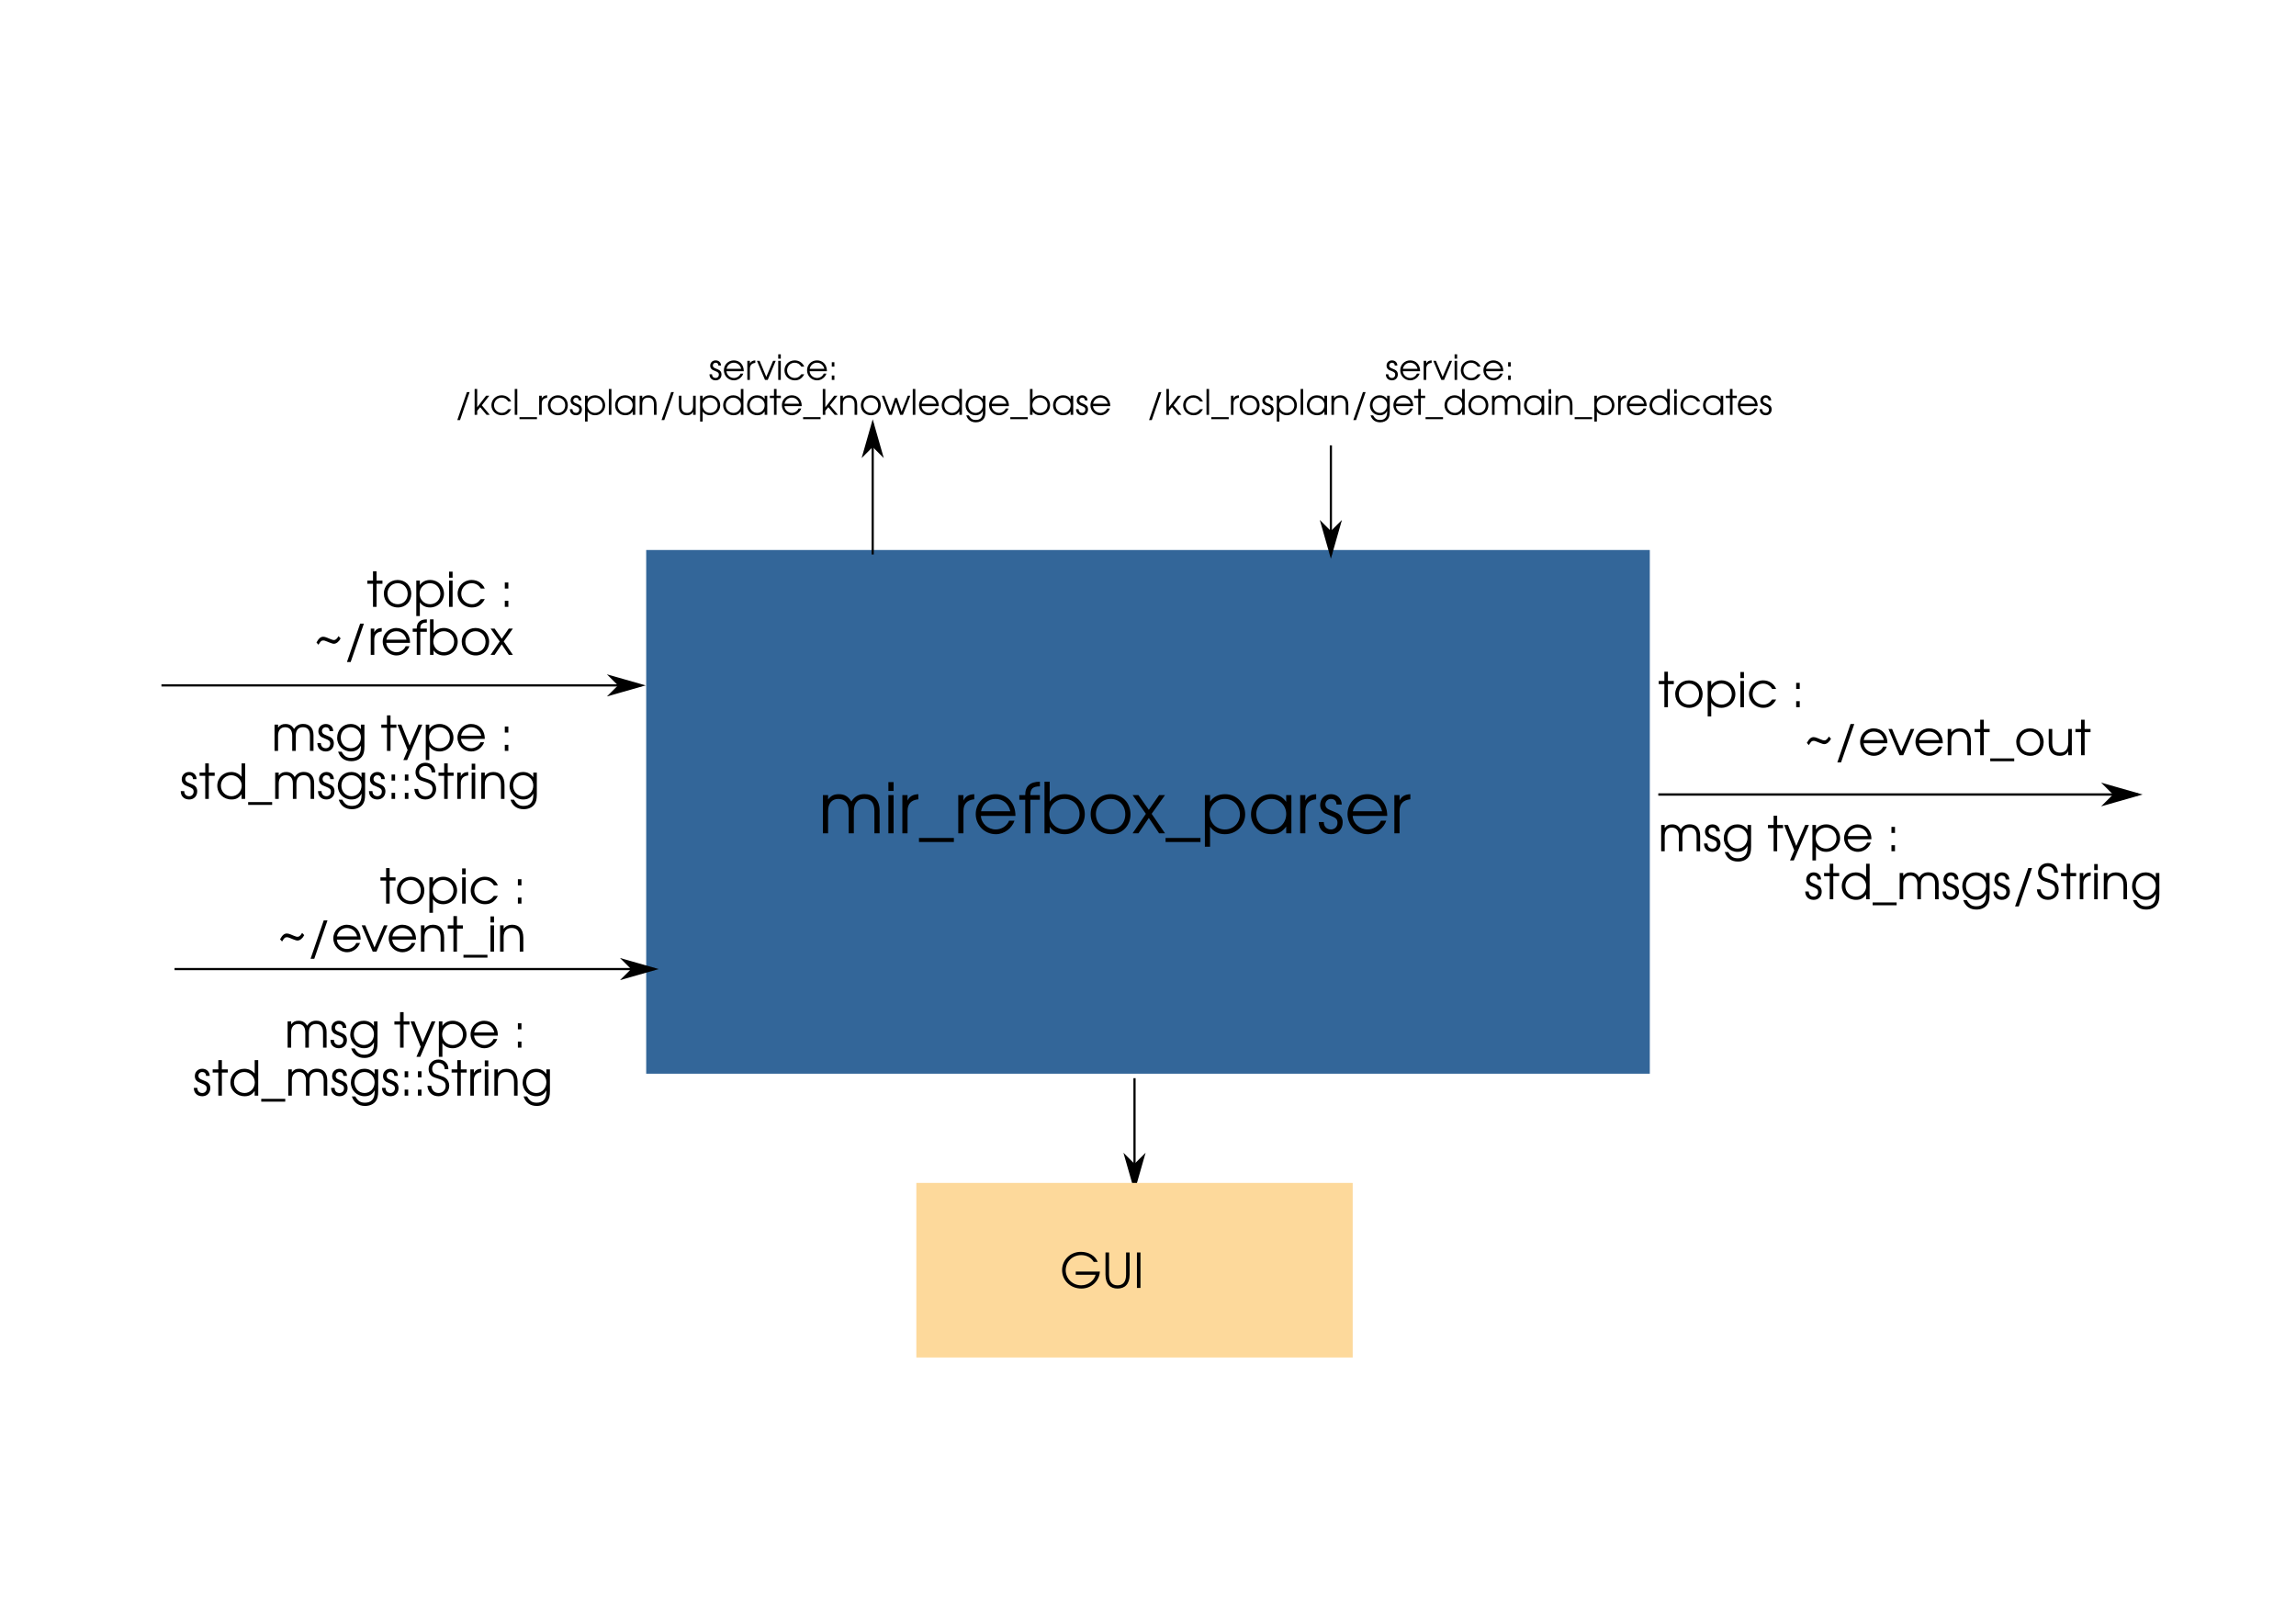
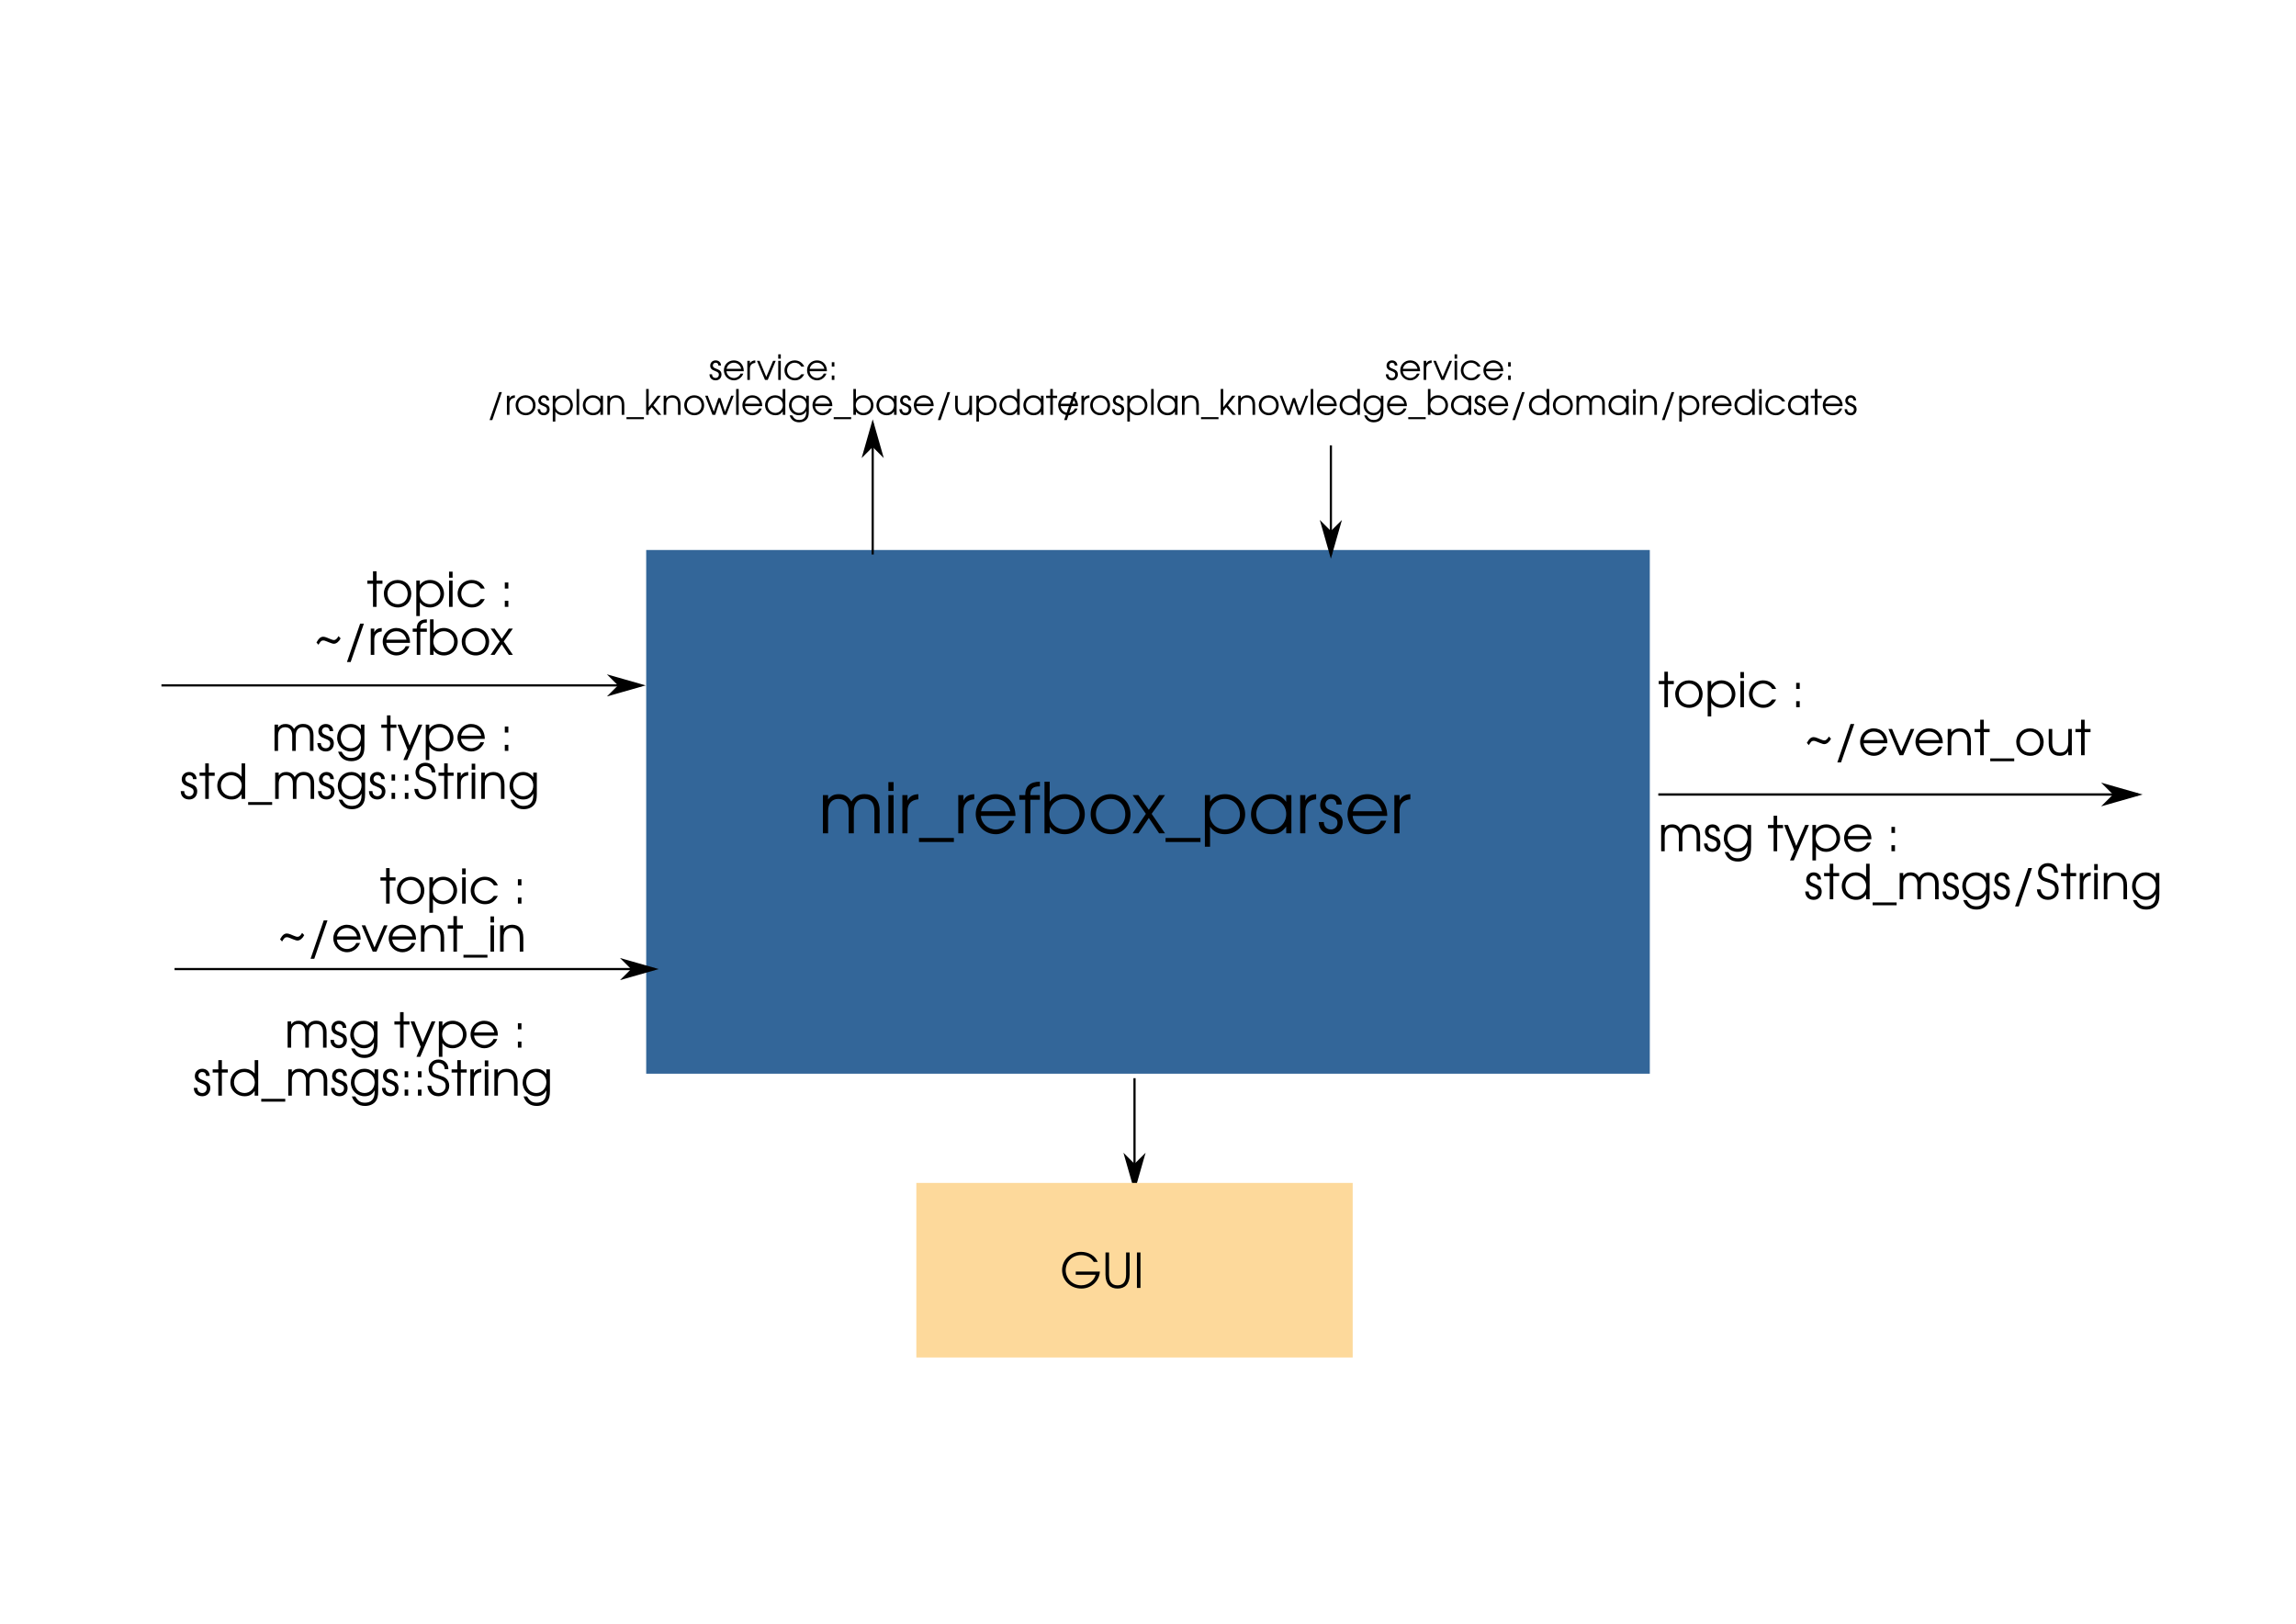
<svg xmlns="http://www.w3.org/2000/svg" width="1052.36" height="744.094" id="svg4463" version="1.1">
  <defs id="defs4465">
    <marker orient="auto" refY="0" refX="0" id="Arrow1Lstart" style="overflow:visible">
      <path id="path3818" d="M 0,0 5,-5 -12.5,0 5,5 0,0 z" style="fill-rule:evenodd;stroke:#000000;stroke-width:1pt" transform="matrix(0.8,0,0,0.8,10,0)" />
    </marker>
    <marker orient="auto" refY="0" refX="0" id="Arrow1Lend" style="overflow:visible">
      <path id="path3821" d="M 0,0 5,-5 -12.5,0 5,5 0,0 z" style="fill-rule:evenodd;stroke:#000000;stroke-width:1pt" transform="matrix(-0.8,0,0,-0.8,-10,0)" />
    </marker>
    <marker orient="auto" refY="0" refX="0" id="Arrow1Lend-0" style="overflow:visible">
      <path id="path3821-1" d="M 0,0 5,-5 -12.5,0 5,5 0,0 z" style="fill-rule:evenodd;stroke:#000000;stroke-width:1pt" transform="matrix(-0.8,0,0,-0.8,-10,0)" />
    </marker>
    <marker orient="auto" refY="0" refX="0" id="Arrow1Lend-2" style="overflow:visible">
      <path id="path3821-8" d="M 0,0 5,-5 -12.5,0 5,5 0,0 z" style="fill-rule:evenodd;stroke:#000000;stroke-width:1pt" transform="matrix(-0.8,0,0,-0.8,-10,0)" />
    </marker>
    <marker orient="auto" refY="0" refX="0" id="Arrow1Lend-05" style="overflow:visible">
      <path id="path3821-7" d="M 0,0 5,-5 -12.5,0 5,5 0,0 z" style="fill-rule:evenodd;stroke:#000000;stroke-width:1pt" transform="matrix(-0.8,0,0,-0.8,-10,0)" />
    </marker>
  </defs>
  <g id="layer1" transform="translate(0,-308.2677)">
    <rect style="color:#000000;fill:#336699;fill-opacity:1;fill-rule:nonzero;stroke:none;stroke-width:1;marker:none;visibility:visible;display:inline;overflow:visible;enable-background:accumulate" id="rect4473" width="460" height="240" x="296.181" y="560.315" />
    <text xml:space="preserve" style="font-size:22px;font-style:normal;font-variant:normal;font-weight:normal;font-stretch:normal;text-align:center;line-height:100%;letter-spacing:0px;word-spacing:0px;writing-mode:lr-tb;text-anchor:middle;fill:#000000;fill-opacity:1;stroke:none;font-family:TeXGyreAdventor;-inkscape-font-specification:TeXGyreAdventor" x="526.169" y="690.139" id="text4475">
      <tspan id="tspan4477" x="526.169" y="690.139" style="font-size:32px">mir_refbox_parser</tspan>
    </text>
    <path style="fill:none;stroke:#000000;stroke-width:1px;stroke-linecap:butt;stroke-linejoin:miter;stroke-opacity:1;marker-end:url(#Arrow1Lend)" d="m 74,622.362 220,0" id="path4479" />
    <text xml:space="preserve" style="font-size:22px;font-style:normal;font-variant:normal;font-weight:normal;font-stretch:normal;text-align:start;line-height:100%;letter-spacing:0px;word-spacing:0px;writing-mode:lr-tb;text-anchor:start;fill:#000000;fill-opacity:1;stroke:none;font-family:TeXGyreAdventor;-inkscape-font-specification:TeXGyreAdventor" x="277.898" y="586.362" id="text5173">
      <tspan id="tspan5175" x="284" y="586.362" style="text-align:end;text-anchor:end">topic : </tspan>
      <tspan x="277.898" y="608.362" id="tspan5179" style="text-align:end;text-anchor:end">           ~/refbox</tspan>
      <tspan x="277.898" y="630.362" style="text-align:end;text-anchor:end" id="tspan5183" />
      <tspan x="284" y="652.362" id="tspan5177" style="text-align:end;text-anchor:end">msg type : </tspan>
      <tspan x="277.898" y="674.362" id="tspan5181" style="text-align:end;text-anchor:end">std_msgs::String</tspan>
    </text>
    <path style="fill:none;stroke:#000000;stroke-width:1px;stroke-linecap:butt;stroke-linejoin:miter;stroke-opacity:1;marker-start:url(#Arrow1Lstart);marker-end:none" d="m 400,194.094 0,60" id="path5185" transform="translate(0,308.2677)" />
    <path style="fill:none;stroke:#000000;stroke-width:1px;stroke-linecap:butt;stroke-linejoin:miter;stroke-opacity:1;marker-end:url(#Arrow1Lend)" d="m 610,204.094 0,50" id="path5187" transform="translate(0,308.2677)" />
    <path style="fill:none;stroke:#000000;stroke-width:1.071px;stroke-linecap:butt;stroke-linejoin:miter;stroke-opacity:1;marker-end:url(#Arrow1Lend)" d="m 760.071,672.362 219.929,0" id="path4479-5" />
    <text xml:space="preserve" style="font-size:22px;font-style:normal;font-variant:normal;font-weight:normal;font-stretch:normal;text-align:start;line-height:100%;letter-spacing:0px;word-spacing:0px;writing-mode:lr-tb;text-anchor:start;fill:#000000;fill-opacity:1;stroke:none;font-family:TeXGyreAdventor;-inkscape-font-specification:TeXGyreAdventor" x="760" y="632.362" id="text5173-0">
      <tspan id="tspan5175-9" x="760" y="632.362" style="text-align:start;text-anchor:start">topic : </tspan>
      <tspan x="760" y="654.362" id="tspan5179-5" style="text-align:start;text-anchor:start">           ~/event_out</tspan>
      <tspan x="760" y="676.362" style="text-align:start;text-anchor:start" id="tspan5183-9" />
      <tspan x="760" y="698.362" id="tspan5177-2" style="text-align:start;text-anchor:start">msg type : </tspan>
      <tspan x="760" y="720.362" id="tspan5181-9" style="text-align:start;text-anchor:start">           std_msgs/String</tspan>
    </text>
    <path style="fill:none;stroke:#000000;stroke-width:1px;stroke-linecap:butt;stroke-linejoin:miter;stroke-opacity:1;marker-end:url(#Arrow1Lend)" d="m 520,802.362 0,50" id="path5187-3" />
    <rect style="color:#000000;fill:#fdd99b;fill-opacity:1;fill-rule:nonzero;stroke:none;stroke-width:1;marker:none;visibility:visible;display:inline;overflow:visible;enable-background:accumulate" id="rect6042" width="200" height="80" x="420" y="850.362" />
    <text xml:space="preserve" style="font-size:22px;font-style:normal;font-variant:normal;font-weight:normal;font-stretch:normal;text-align:center;line-height:100%;letter-spacing:0px;word-spacing:0px;writing-mode:lr-tb;text-anchor:middle;fill:#000000;fill-opacity:1;stroke:none;font-family:TeXGyreAdventor;-inkscape-font-specification:TeXGyreAdventor" x="520.358" y="898.491" id="text6044">
      <tspan id="tspan6046" x="520.358" y="898.491">GUI</tspan>
    </text>
    <text xml:space="preserve" style="font-size:16px;font-style:normal;font-variant:normal;font-weight:normal;font-stretch:normal;text-align:center;line-height:100%;letter-spacing:0px;word-spacing:0px;writing-mode:lr-tb;text-anchor:middle;fill:#000000;fill-opacity:1;stroke:none;font-family:TeXGyreAdventor;-inkscape-font-specification:TeXGyreAdventor" x="370" y="482.362" id="text3032">
      <tspan id="tspan3034" x="370" y="482.362">service:</tspan>
-       <tspan x="370" y="498.362" id="tspan3036">/kcl_rosplan/update_knowledge_base</tspan>
+       <tspan x="370" y="498.362" id="tspan3036">/rosplan_knowledge_base/update</tspan>
    </text>
    <text xml:space="preserve" style="font-size:16px;font-style:normal;font-variant:normal;font-weight:normal;font-stretch:normal;text-align:center;line-height:100%;letter-spacing:0px;word-spacing:0px;writing-mode:lr-tb;text-anchor:middle;fill:#000000;fill-opacity:1;stroke:none;font-family:TeXGyreAdventor;-inkscape-font-specification:TeXGyreAdventor" x="680" y="482.362" id="text3038">
      <tspan id="tspan3040" x="680" y="482.362">service:</tspan>
-       <tspan x="680" y="498.362" id="tspan3042">/kcl_rosplan/get_domain_predicates</tspan>
+       <tspan x="680" y="498.362" id="tspan3042">/rosplan_knowledge_base/domain/predicates</tspan>
    </text>
    <path style="fill:none;stroke:#000000;stroke-width:1px;stroke-linecap:butt;stroke-linejoin:miter;stroke-opacity:1;marker-end:url(#Arrow1Lend)" d="m 80,752.362 220,0" id="path4479-8" />
    <text xml:space="preserve" style="font-size:22px;font-style:normal;font-variant:normal;font-weight:normal;font-stretch:normal;text-align:start;line-height:100%;letter-spacing:0px;word-spacing:0px;writing-mode:lr-tb;text-anchor:start;fill:#000000;fill-opacity:1;stroke:none;font-family:TeXGyreAdventor;-inkscape-font-specification:TeXGyreAdventor" x="283.898" y="722.362" id="text5173-9">
      <tspan id="tspan5175-1" x="290" y="722.362" style="text-align:end;text-anchor:end">topic : </tspan>
      <tspan x="283.898" y="744.362" id="tspan5179-6" style="text-align:end;text-anchor:end">           ~/event_in</tspan>
      <tspan x="283.898" y="766.362" style="text-align:end;text-anchor:end" id="tspan5183-92" />
      <tspan x="290" y="788.362" id="tspan5177-21" style="text-align:end;text-anchor:end">msg type : </tspan>
      <tspan x="283.898" y="810.362" id="tspan5181-1" style="text-align:end;text-anchor:end">std_msgs::String</tspan>
    </text>
  </g>
</svg>
